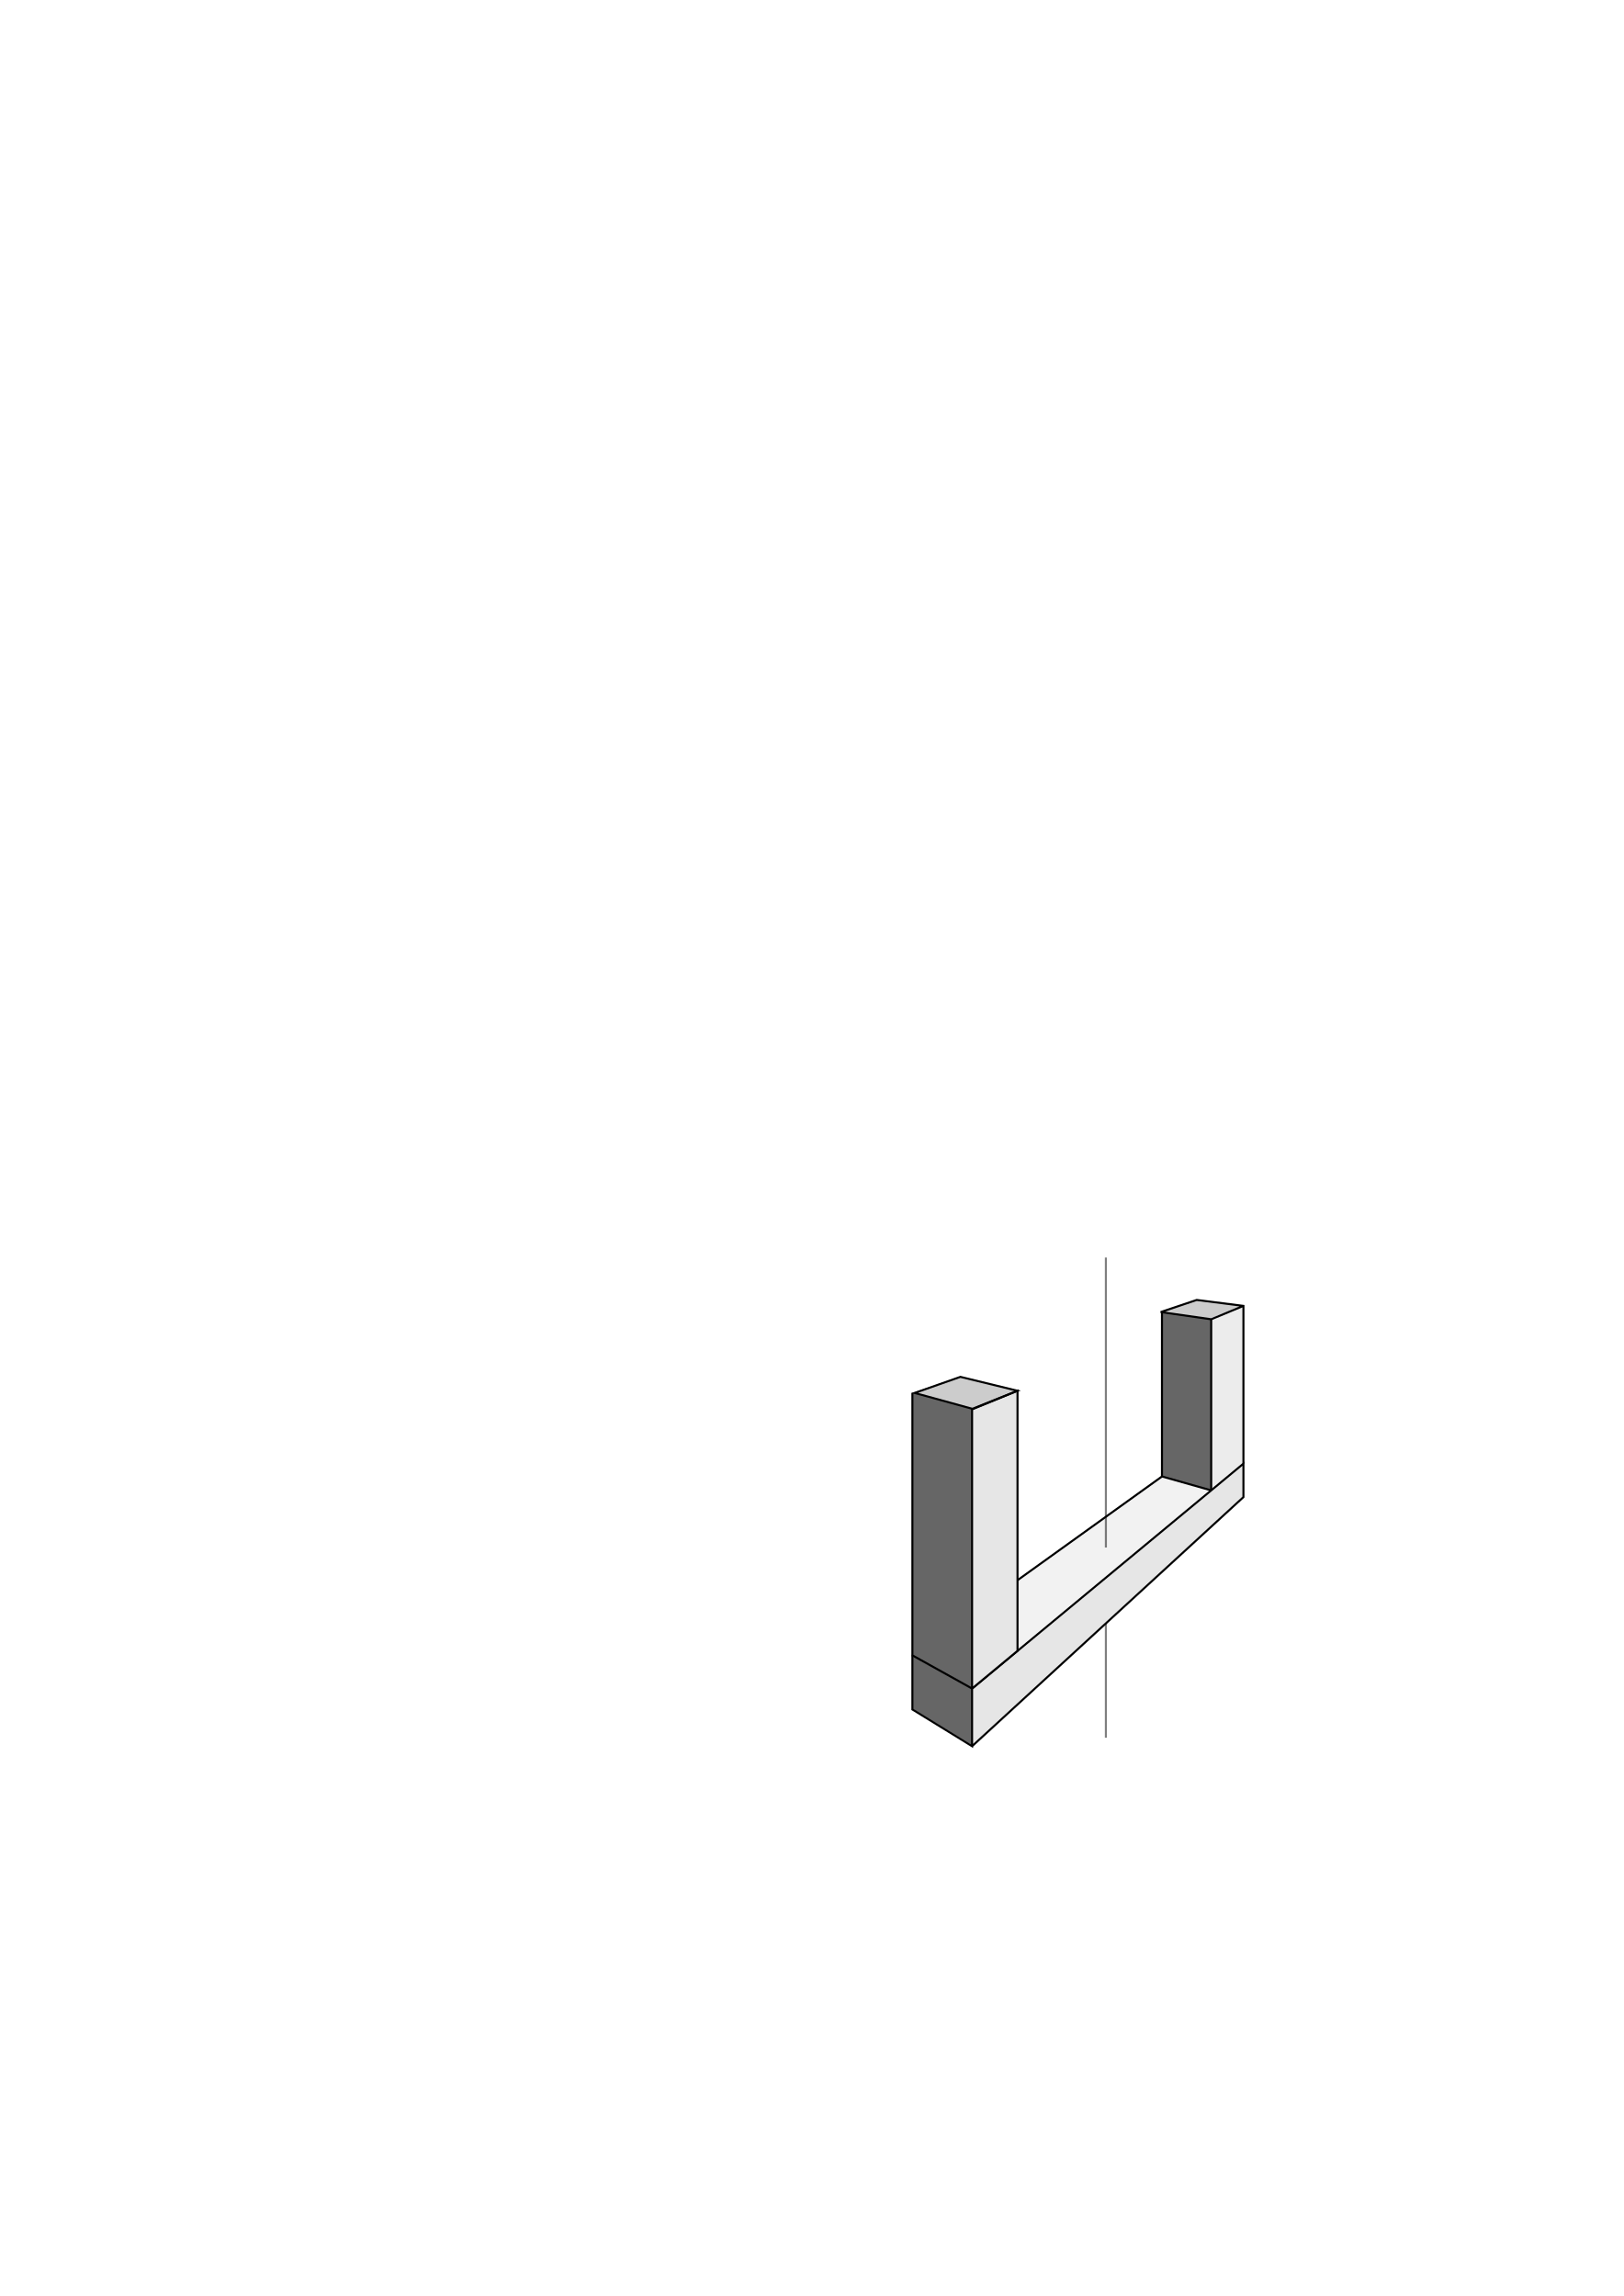
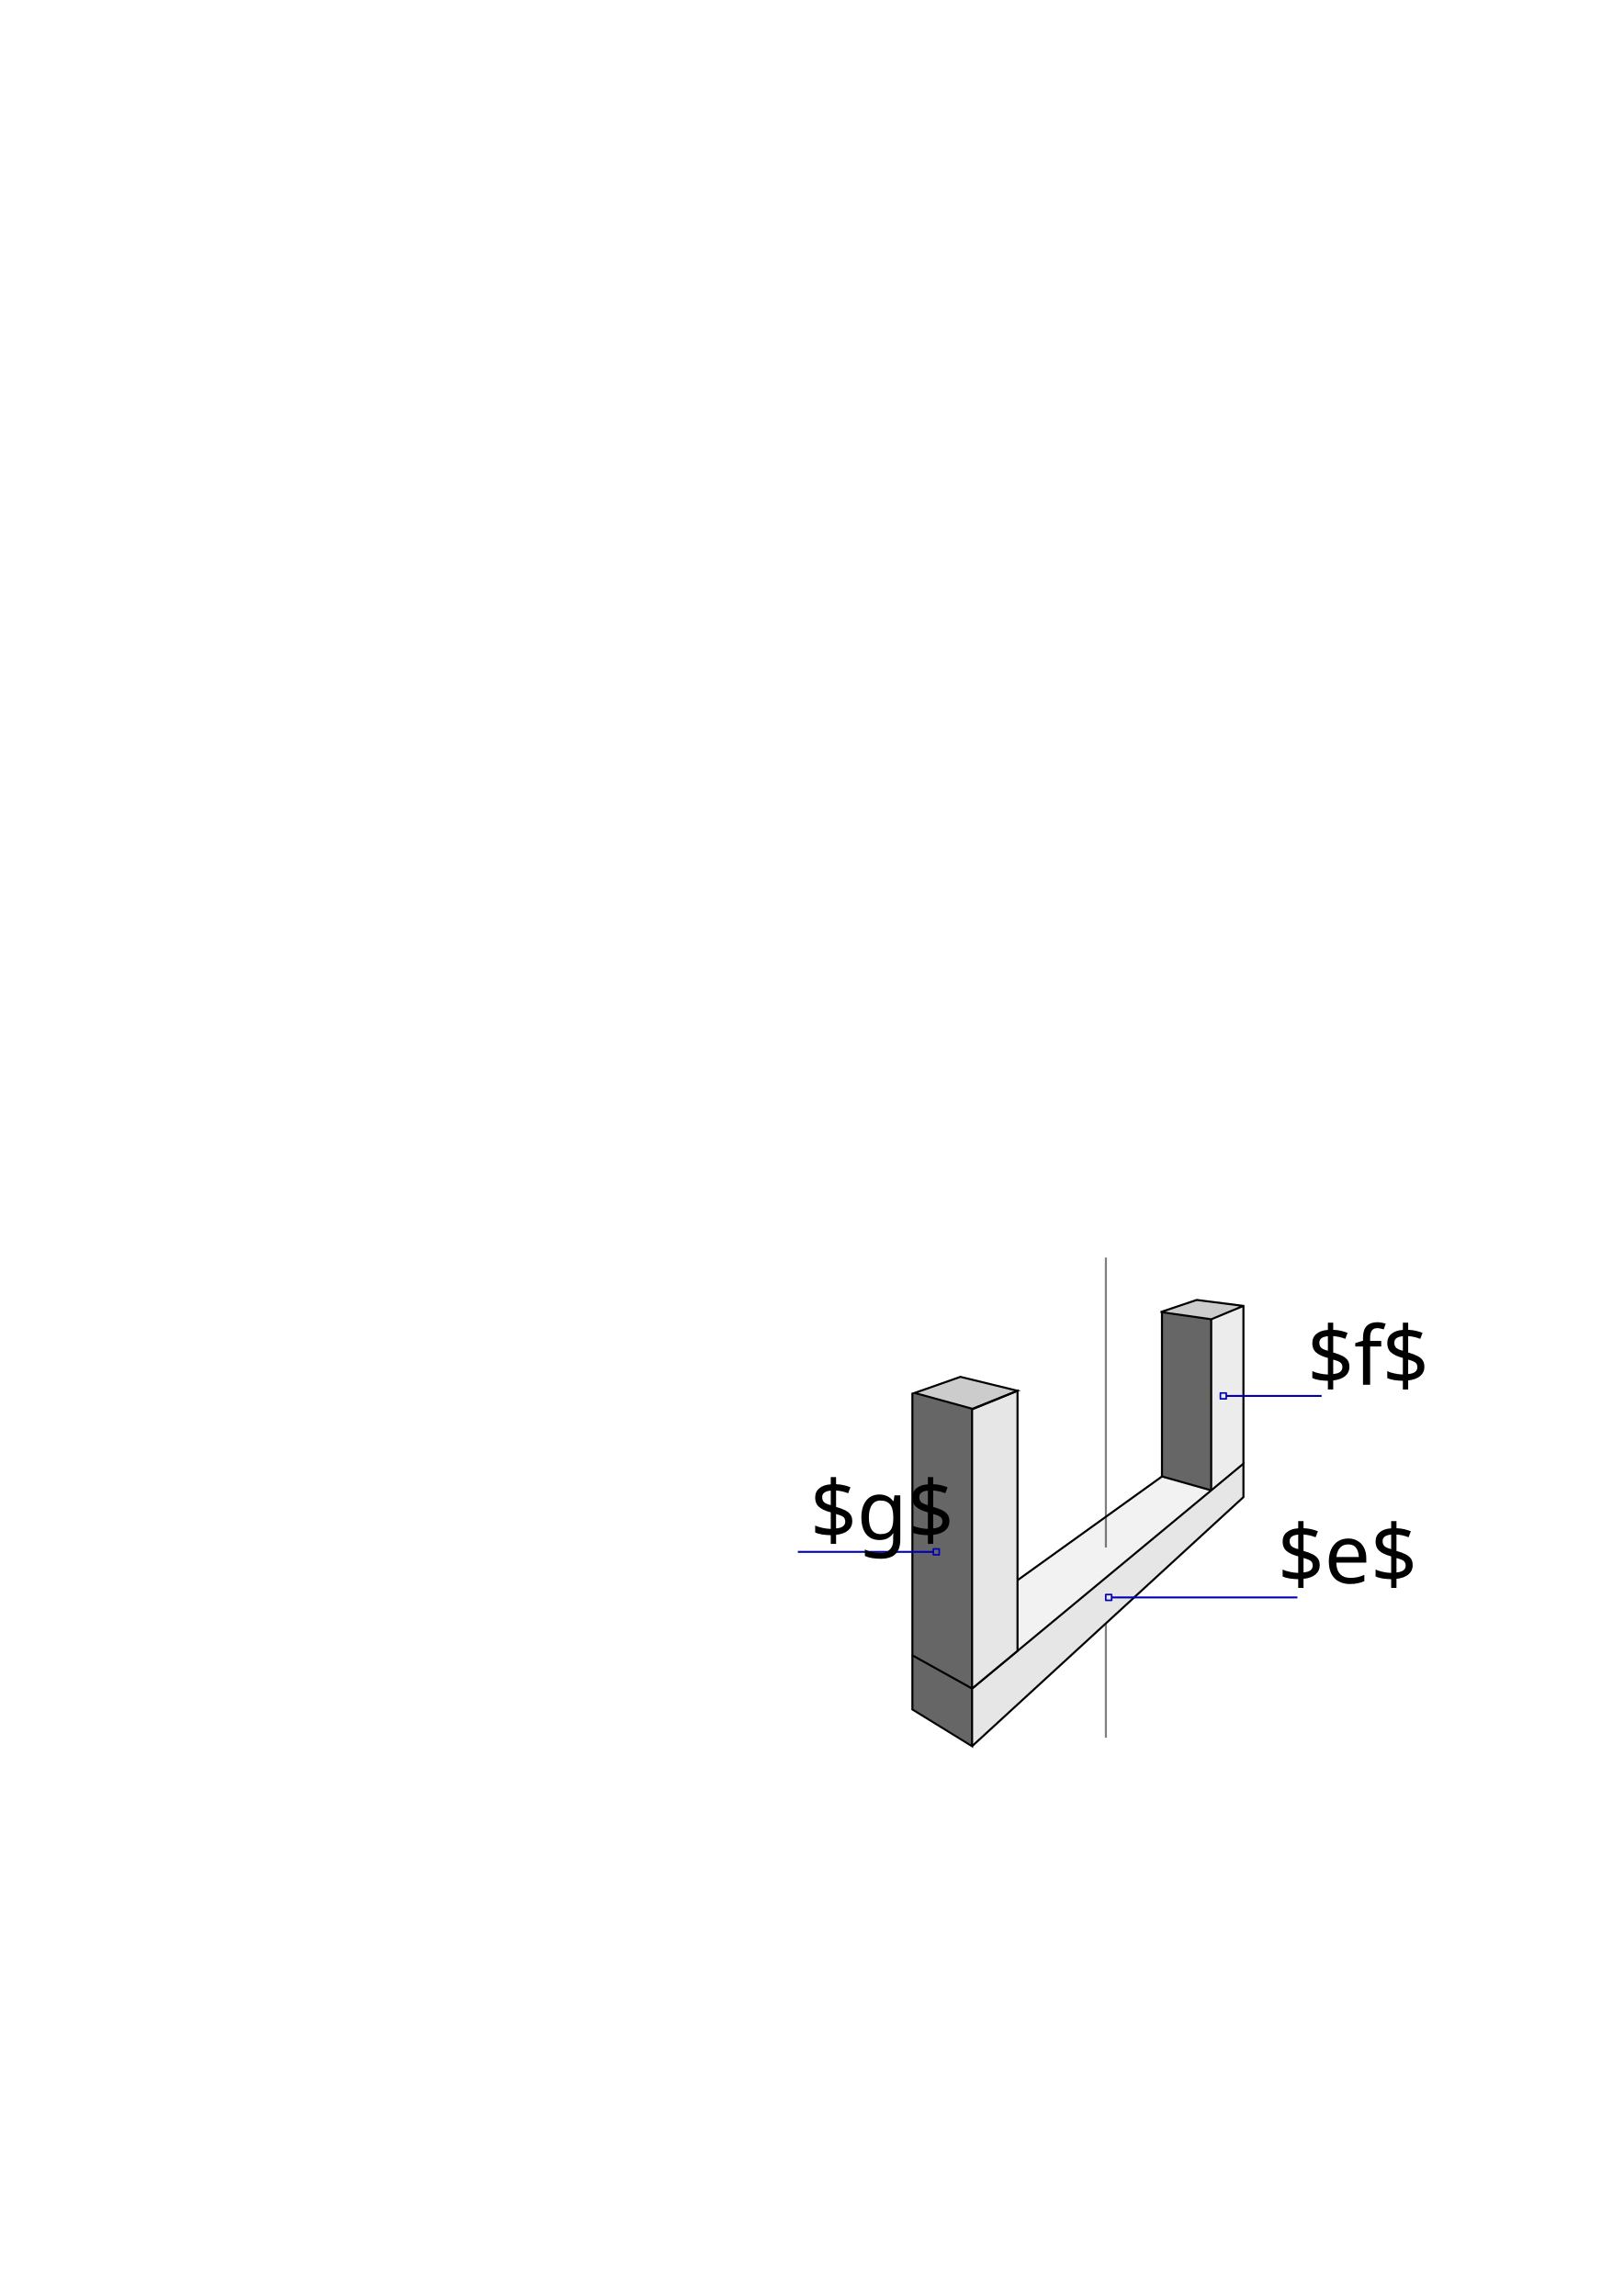
<svg xmlns="http://www.w3.org/2000/svg" width="210mm" height="297mm" viewBox="0 0 210 297" version="1.1" id="svg8">
  <defs id="defs2">
    </defs>
  <g id="layer1">
    <g id="g234" style="opacity:0.503;fill:#cccccc;fill-opacity:1;stroke:#0000fa;stroke-width:0;stroke-miterlimit:4;stroke-dasharray:none;stroke-dashoffset:0;stroke-opacity:1">
      <path id="path236" d="m 118.004,214.13 v 6.998 l 36.9,-29.131 v -4.191 z" points="118.004,221.127 154.904,191.996 154.904,187.805 118.004,214.13 " style="fill:#353564;fill-rule:evenodd;stroke:none;stroke-linejoin:round" />
      <path id="path244" d="m 118.004,221.127 7.719,4.751 35.094,-32.222 -5.914,-1.66 z" points="125.724,225.878 160.818,193.656 154.904,191.996 118.004,221.127 " style="fill:#cccccc" />
      <path id="path246" d="m 154.904,187.805 5.914,1.501 v 4.351 l -5.914,-1.66 z" points="160.818,189.306 160.818,193.656 154.904,191.996 154.904,187.805 " style="fill:#e9e9ff;fill-rule:evenodd;stroke:none;stroke-linejoin:round" />
      <path id="path238" d="m 118.004,214.13 7.719,4.293 35.094,-29.117 -5.914,-1.501 z" points="125.724,218.423 160.818,189.306 154.904,187.805 118.004,214.13 " style="fill:#e6e6e6;fill-rule:evenodd;stroke:none;stroke-linejoin:round" />
    </g>
-     <g id="g120" style="opacity:0.5;fill:#ff0000;fill-opacity:1;stroke:#0000fa;stroke-width:0;stroke-miterlimit:4;stroke-dasharray:none;stroke-dashoffset:0;stroke-opacity:1">
-       <path id="path122" d="m 301.499,-334.902 v 60.662 l 23.333,0.449 v -57.784 z" points="301.499,-274.24 324.832,-273.791 324.832,-331.575 301.499,-334.902 " style="fill:#353564;fill-rule:evenodd;stroke:none;stroke-linejoin:round" />
-       <path id="path132" d="m 324.832,-331.575 27.124,-5.568 v 62.601 l -27.124,0.75 z" points="351.956,-337.143 351.956,-274.542 324.832,-273.791 324.832,-331.575 " style="fill:#e9e9ff;fill-rule:evenodd;stroke:none;stroke-linejoin:round" />
-       <path id="path124" d="m 301.499,-334.902 26.544,-6.162 23.914,3.922 -27.124,5.568 z" points="328.042,-341.064 351.956,-337.143 324.832,-331.575 301.499,-334.902 " style="fill:#4d4d9f;fill-rule:evenodd;stroke:none;stroke-linejoin:round" />
-       <path id="path130" d="m 301.499,-274.24 26.544,-0.831 23.914,0.529 -27.124,0.75 z" points="328.042,-275.07 351.956,-274.542 324.832,-273.791 301.499,-274.24 " style="fill:#afafde;fill-rule:evenodd;stroke:none;stroke-linejoin:round" />
-       <path id="path128" d="m 328.042,-341.064 v 65.994 l 23.914,0.529 v -62.601 z" points="328.042,-275.07 351.956,-274.542 351.956,-337.143 328.042,-341.064 " style="fill:#d7d7ff;fill-rule:evenodd;stroke:none;stroke-linejoin:round" />
-       <path id="path126" d="m 301.499,-334.902 26.544,-6.162 v 65.994 l -26.544,0.831 z" points="328.042,-341.064 328.042,-275.07 301.499,-274.24 301.499,-334.902 " style="fill:#8686bf;fill-rule:evenodd;stroke:none;stroke-linejoin:round" />
-     </g>
  </g>
  <g id="layer2" style="opacity:1">
    <g id="g248" style="opacity:1;fill:#cccccc;fill-opacity:1;stroke:#0000fa;stroke-width:0;stroke-miterlimit:4;stroke-dasharray:none;stroke-dashoffset:0;stroke-opacity:1">
      <path id="path250" d="m 118.004,180.186 v 33.943 l 6.047,-4.314 v -31.712 z" points="118.004,214.13 124.051,209.816 124.051,178.104 118.004,180.186 " style="fill:#353564;fill-rule:evenodd;stroke:none;stroke-linejoin:round" />
      <path id="path258" d="m 118.004,214.13 7.719,4.293 5.877,-4.876 -7.549,-3.731 z" points="125.724,218.423 131.6,213.547 124.051,209.816 118.004,214.13 " style="fill:#cccccc" />
      <path style="opacity:0.5;fill:none;stroke:#000000;stroke-width:0.266px;stroke-linecap:butt;stroke-linejoin:miter;stroke-opacity:1" d="M 143.029,224.784 V 209.816" id="path320" />
      <path id="path266" d="m 118.004,180.186 7.719,2.073 5.877,-2.354 -7.549,-1.802 z" points="125.724,182.259 131.6,179.905 124.051,178.104 118.004,180.186 " style="fill:#cccccc;fill-rule:evenodd;stroke:none;stroke-linejoin:round" />
      <path id="path260" d="m 124.051,178.104 7.549,1.802 v 33.642 l -7.549,-3.731 z" points="131.6,179.905 131.6,213.547 124.051,209.816 124.051,178.104 " style="fill:#e9e9ff;fill-rule:evenodd;stroke:none;stroke-linejoin:round" />
    </g>
-     <path id="path240" d="m 125.724,225.878 -7.858,-4.836 v -6.989 l 7.858,4.37 z" points="117.866,221.042 117.866,214.053 125.724,218.423 125.724,225.878 " style="opacity:1;fill:#666666" transform="matrix(0.9989779,0,0,0.9934769,0.2607853,1.424793)" />
-     <path id="path242" d="m 125.724,218.423 v 7.455 l 35.094,-32.222 v -4.351 z" points="125.724,225.878 160.818,193.656 160.818,189.306 125.724,218.423 " style="fill:#e6e6e6" />
+     <path id="path240" d="m 117.866,221.042 v -6.989 l 7.858,4.37 v 7.455 z" points="117.866,214.053 125.724,218.423 125.724,225.878 117.866,221.042 " style="opacity:1;fill:#666666" transform="matrix(0.9989779,0,0,0.9934769,0.2607853,1.424793)" />
+     <path id="path242" d="m 125.724,225.878 35.094,-32.222 v -4.351 l -35.094,29.117 z" points="160.818,193.656 160.818,189.306 125.724,218.423 125.724,225.878 " style="fill:#e6e6e6" />
    <path style="fill:none;stroke:#000000;stroke-width:0.265px;stroke-linecap:butt;stroke-linejoin:miter;stroke-opacity:1" d="M 142.374,165.477 Z" id="path312" />
    <path style="opacity:0.5;fill:none;stroke:#000000;stroke-width:0.265px;stroke-linecap:butt;stroke-linejoin:miter;stroke-opacity:1" d="m 143.029,162.67 v 37.511" id="path318" />
    <path style="fill:none;stroke:#000000;stroke-width:0.265;stroke-linecap:butt;stroke-linejoin:miter;stroke-miterlimit:4;stroke-dasharray:0.53, 0.265;stroke-dashoffset:0;stroke-opacity:1;image-rendering:auto" d="m 118.004,214.13 6.047,-4.314 7.549,3.731" id="path392" />
    <path style="fill:none;stroke:#000000;stroke-width:0.265;stroke-linecap:butt;stroke-linejoin:miter;stroke-miterlimit:4;stroke-dasharray:0.529, 0.265;stroke-dashoffset:0;stroke-opacity:1" d="m 124.051,209.816 0.162,-31.712" id="path394" />
    <path style="fill:none;stroke:#000000;stroke-width:0.265;stroke-linecap:butt;stroke-linejoin:miter;stroke-miterlimit:4;stroke-dasharray:0.529, 0.265;stroke-dashoffset:0;stroke-opacity:1" d="m 160.818,189.327 -5.914,-1.522 -4.62,3.184" id="path396" />
-     <path id="path252" d="m 124.051,178.104 -6.047,2.083 7.719,2.073 5.877,-2.354 z" points="118.004,180.186 125.724,182.259 131.6,179.905 124.051,178.104 " style="fill:#cccccc;fill-rule:evenodd;stroke:none;stroke-linejoin:round" />
+     <path id="path252" d="m 118.004,180.186 7.719,2.073 5.877,-2.354 -7.549,-1.802 z" points="125.724,182.259 131.6,179.905 124.051,178.104 118.004,180.186 " style="fill:#cccccc;fill-rule:evenodd;stroke:none;stroke-linejoin:round" />
    <g id="g262" style="opacity:1;fill:#cccccc;fill-opacity:1;stroke:#0000fa;stroke-width:0;stroke-miterlimit:4;stroke-dasharray:none;stroke-dashoffset:0;stroke-opacity:1">
      <path id="path264" d="m 150.284,169.754 v 21.235 l 4.492,-3.196 v -19.638 z" points="150.284,190.989 154.776,187.793 154.776,168.156 150.284,169.754 " style="fill:#353564;fill-rule:evenodd;stroke:none;stroke-linejoin:round" />
      <path id="path272" d="m 150.284,190.989 6.364,1.799 4.17,-3.461 -6.042,-1.534 z" points="156.648,192.788 160.818,189.327 154.776,187.793 150.284,190.989 " style="fill:#cccccc" />
      <path id="path274" d="m 154.776,168.156 6.042,0.767 v 20.404 l -6.042,-1.534 z" points="160.818,168.923 160.818,189.327 154.776,187.793 154.776,168.156 " style="fill:#e9e9ff;fill-rule:evenodd;stroke:none;stroke-linejoin:round" />
    </g>
    <path style="fill:none;stroke:#000000;stroke-width:0.265;stroke-linecap:butt;stroke-linejoin:miter;stroke-miterlimit:4;stroke-dasharray:0.529, 0.265;stroke-dashoffset:0;stroke-opacity:1" d="m 154.776,168.156 0.129,19.65" id="path398" />
    <path style="fill:none;stroke:#000000;stroke-width:0.265;stroke-linecap:butt;stroke-linejoin:miter;stroke-miterlimit:4;stroke-dasharray:0.529, 0.265;stroke-dashoffset:0;stroke-opacity:1" d="m 124.051,209.816 7.542,-5.401" id="path400" />
-     <path id="path270" d="m 156.648,170.654 v 22.134 l 4.17,-3.461 v -20.404 z" points="156.648,192.788 160.818,189.327 160.818,168.923 156.648,170.654 " style="fill:#ececec" />
+     <path id="path270" d="m 156.648,192.788 4.17,-3.461 v -20.404 l -4.17,1.731 z" points="160.818,189.327 160.818,168.923 156.648,170.654 156.648,192.788 " style="fill:#ececec" />
    <path style="fill:none;stroke:#000000;stroke-width:0.265px;stroke-linecap:butt;stroke-linejoin:miter;stroke-opacity:1" d="m 118.004,214.13 v 6.998 l 7.719,4.751 1e-5,-7.455 30.925,-25.634 4.17,-3.461 v 4.329 l -35.094,32.222" id="path382" />
-     <path id="path254" d="m 118.004,214.13 v -33.943 l 7.719,2.073 v 36.163 z" points="118.004,180.186 125.724,182.259 125.724,218.423 118.004,214.13 " style="fill:#666666" />
-     <path id="path256" d="m 131.6,213.547 v -33.642 l -5.877,2.354 v 36.163 z" points="131.6,179.905 125.724,182.259 125.724,218.423 131.6,213.547 " style="fill:#e6e6e6" />
+     <path id="path254" d="m 118.004,180.186 7.719,2.073 v 36.163 l -7.719,-4.293 z" points="125.724,182.259 125.724,218.423 118.004,214.13 118.004,180.186 " style="fill:#666666" />
+     <path id="path256" d="m 131.6,179.905 -5.877,2.354 v 36.163 l 5.877,-4.876 z" points="125.724,182.259 125.724,218.423 131.6,213.547 131.6,179.905 " style="fill:#e6e6e6" />
    <path style="fill:none;stroke:#000000;stroke-width:0.265px;stroke-linecap:butt;stroke-linejoin:miter;stroke-opacity:1" d="m 118.004,180.186 v 33.943 l 7.719,4.293 5.877,-4.876 v -33.642 l -5.877,2.354 v 36.163" id="path380" />
    <path style="fill:none;stroke:#000000;stroke-width:0.262px;stroke-linecap:butt;stroke-linejoin:miter;stroke-opacity:1" d="m 118.296,180.186 7.554,2.073 5.751,-2.354 -7.387,-1.802 z" id="path377" />
-     <path id="path268" d="m 150.284,169.754 6.364,0.9 v 22.134 l -6.364,-1.799 z" points="156.648,170.654 156.648,192.788 150.284,190.989 150.284,169.754 " style="fill:#666666" />
-     <path transform="matrix(0.7817195,-0.05046439,0.05623308,0.6078611,47.82664,66.15346)" id="path252-3" d="m 118.004,180.186 7.719,2.073 5.877,-2.354 -7.549,-1.802 z" points="125.724,182.259 131.6,179.905 124.051,178.104 118.004,180.186 " style="opacity:1;fill:#cccccc;fill-rule:evenodd;stroke:none;stroke-linejoin:round" />
+     <path id="path268" d="m 156.648,170.654 v 22.134 l -6.364,-1.799 v -21.235 z" points="156.648,192.788 150.284,190.989 150.284,169.754 156.648,170.654 " style="fill:#666666" />
+     <path transform="matrix(0.7817195,-0.05046439,0.05623308,0.6078611,47.82664,66.15346)" id="path252-3" d="m 125.724,182.259 5.877,-2.354 -7.549,-1.802 -6.047,2.083 z" points="131.6,179.905 124.051,178.104 118.004,180.186 125.724,182.259 " style="opacity:1;fill:#cccccc;fill-rule:evenodd;stroke:none;stroke-linejoin:round" />
    <path style="fill:none;stroke:#000000;stroke-width:0.265px;stroke-linecap:butt;stroke-linejoin:miter;stroke-opacity:1" d="m 160.818,189.327 v -20.404 l -6.042,-0.767 -4.657,1.566 6.53,0.933 4.17,-1.731" id="path386" />
    <path style="fill:none;stroke:#000000;stroke-width:0.265px;stroke-linecap:butt;stroke-linejoin:miter;stroke-opacity:1" d="m 156.648,192.788 -6.364,-1.799 -18.691,13.425" id="path384" />
    <path style="fill:none;stroke:#000000;stroke-width:0.265px;stroke-linecap:butt;stroke-linejoin:miter;stroke-opacity:1" d="M 156.648,192.788 V 170.654" id="path390" />
    <path style="fill:none;stroke:#000000;stroke-width:0.265px;stroke-linecap:butt;stroke-linejoin:miter;stroke-opacity:1" d="M 150.284,169.754 V 190.989" id="path388" />
+     <path style="opacity:1;fill:#0000b4;fill-opacity:1;fill-rule:evenodd;stroke:#0000b4;stroke-width:0;stroke-linejoin:round;stroke-miterlimit:4;stroke-dasharray:none;stroke-dashoffset:0;stroke-opacity:1" d="m 103.188,200.743 v -0.125 h 8.761 8.761 v 0.125 0.125 h -8.761 -8.761 z" id="path4191-3" />
+     <rect style="opacity:1;fill:#9999ff;fill-opacity:0;fill-rule:evenodd;stroke:#0000b4;stroke-width:0.205;stroke-linejoin:round;stroke-miterlimit:4;stroke-dasharray:none;stroke-dashoffset:0.2;stroke-opacity:1" id="rect4187-5" width="0.759" height="0.759" x="120.715" y="200.363" ry="0.379" rx="0" />
+     <path style="opacity:1;fill:#0000b4;fill-opacity:1;fill-rule:evenodd;stroke:#0000b4;stroke-width:0;stroke-linejoin:round;stroke-miterlimit:4;stroke-dasharray:none;stroke-dashoffset:0;stroke-opacity:1" d="m 167.799,206.636 v -0.125 h -12.012 -12.012 v 0.125 0.125 h 12.012 12.012 z" id="path4191-3-9" />
+     <rect style="opacity:1;fill:#9999ff;fill-opacity:0;fill-rule:evenodd;stroke:#0000b4;stroke-width:0.205;stroke-linejoin:round;stroke-miterlimit:4;stroke-dasharray:none;stroke-dashoffset:0.2;stroke-opacity:1" id="rect4187-5-3" width="0.759" height="0.759" x="-143.77" y="206.257" ry="0.379" rx="0" transform="scale(-1,1)" />
+     <path style="opacity:1;fill:#0000b4;fill-opacity:1;fill-rule:evenodd;stroke:#0000b4;stroke-width:0;stroke-linejoin:round;stroke-miterlimit:4;stroke-dasharray:none;stroke-dashoffset:0;stroke-opacity:1" d="m 158.6,180.571 v -0.125 h 6.165 6.165 v 0.125 0.125 h -6.165 -6.165 z" id="path4191-3-6" />
+     <rect style="opacity:1;fill:#9999ff;fill-opacity:0;fill-rule:evenodd;stroke:#0000b4;stroke-width:0.205;stroke-linejoin:round;stroke-miterlimit:4;stroke-dasharray:none;stroke-dashoffset:0.2;stroke-opacity:1" id="rect4187-5-0" width="0.759" height="0.759" x="-158.595" y="180.192" ry="0.379" rx="0" transform="scale(-1,1)" />
+     <text xml:space="preserve" style="font-style:normal;font-weight:normal;font-size:10.583px;line-height:1.25;font-family:sans-serif;letter-spacing:0px;word-spacing:0px;fill:#000000;fill-opacity:1;stroke:none;stroke-width:0.265" x="165.232" y="204.793" id="text6858">
+       <tspan id="tspan6856" x="165.232" y="204.793" style="stroke-width:0.265">$e$</tspan>
+     </text>
+     <text xml:space="preserve" style="font-style:normal;font-weight:normal;font-size:10.583px;line-height:1.25;font-family:sans-serif;letter-spacing:0px;word-spacing:0px;fill:#000000;fill-opacity:1;stroke:none;stroke-width:0.265" x="169.069" y="179.128" id="text6862">
+       <tspan id="tspan6860" x="169.069" y="179.128" style="stroke-width:0.265">$f$</tspan>
+     </text>
+     <text xml:space="preserve" style="font-style:normal;font-weight:normal;font-size:10.583px;line-height:1.25;font-family:sans-serif;letter-spacing:0px;word-spacing:0px;fill:#000000;fill-opacity:1;stroke:none;stroke-width:0.265" x="104.775" y="199.104" id="text6866">
+       <tspan id="tspan6864" x="104.775" y="199.104" style="stroke-width:0.265">$g$</tspan>
+     </text>
  </g>
</svg>
